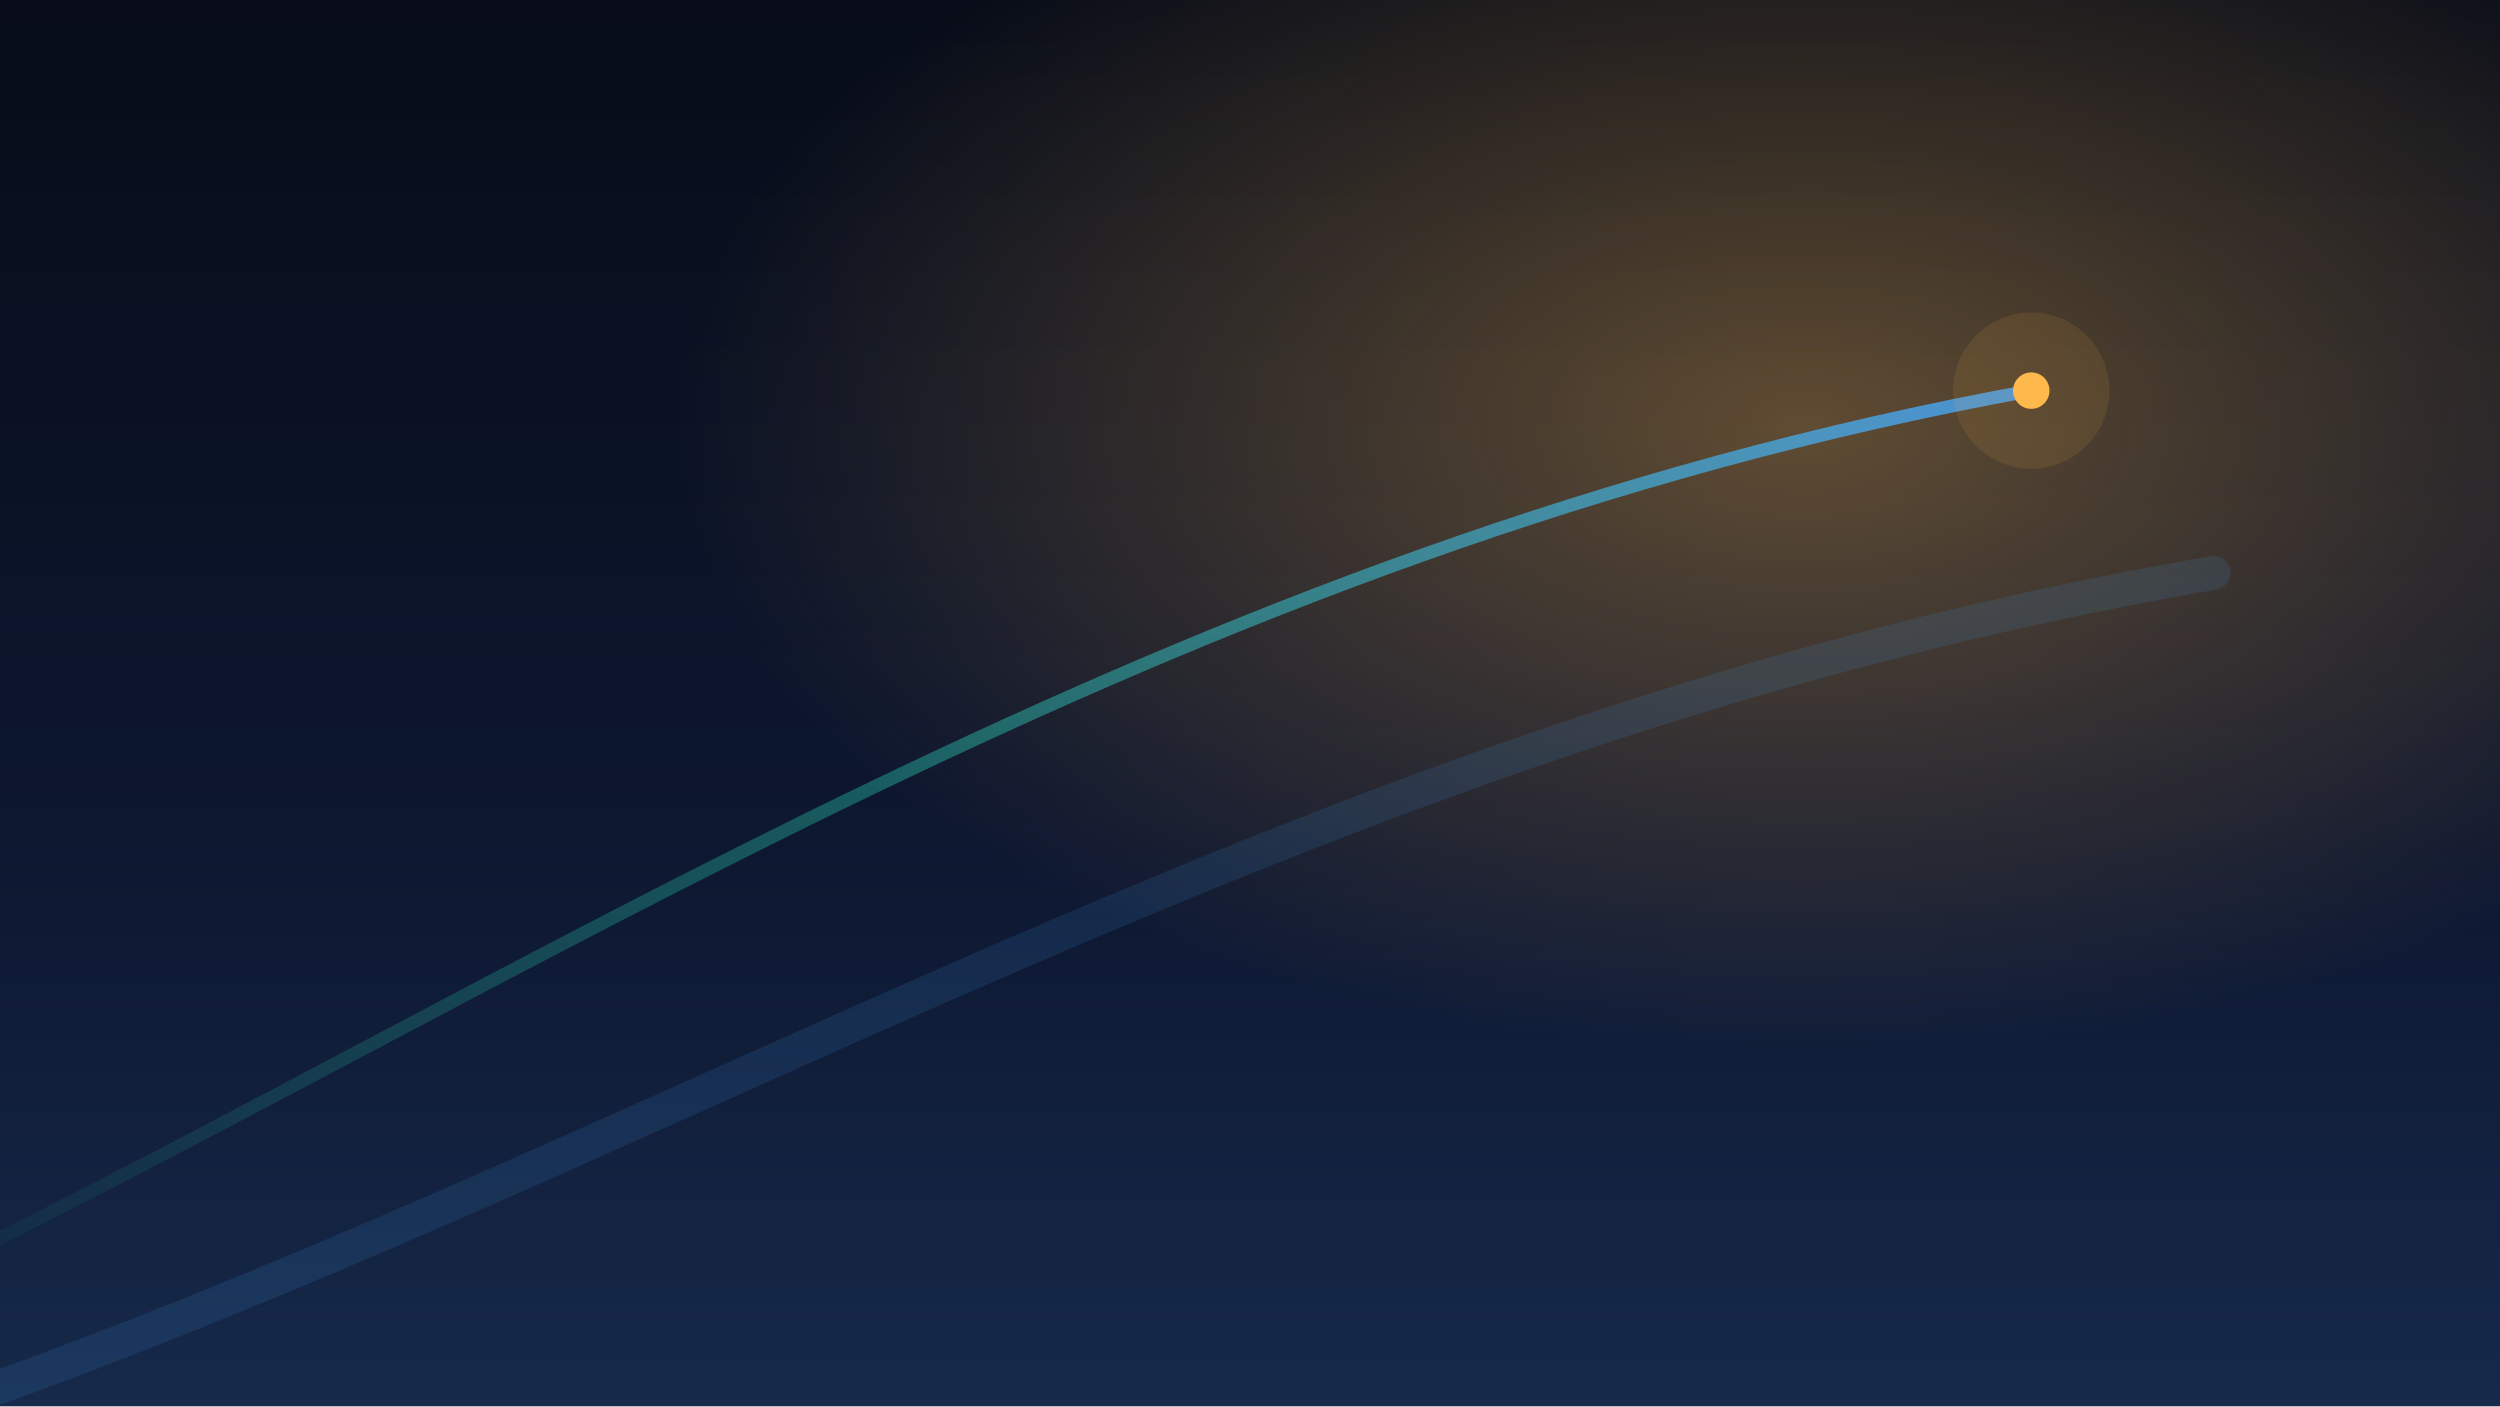
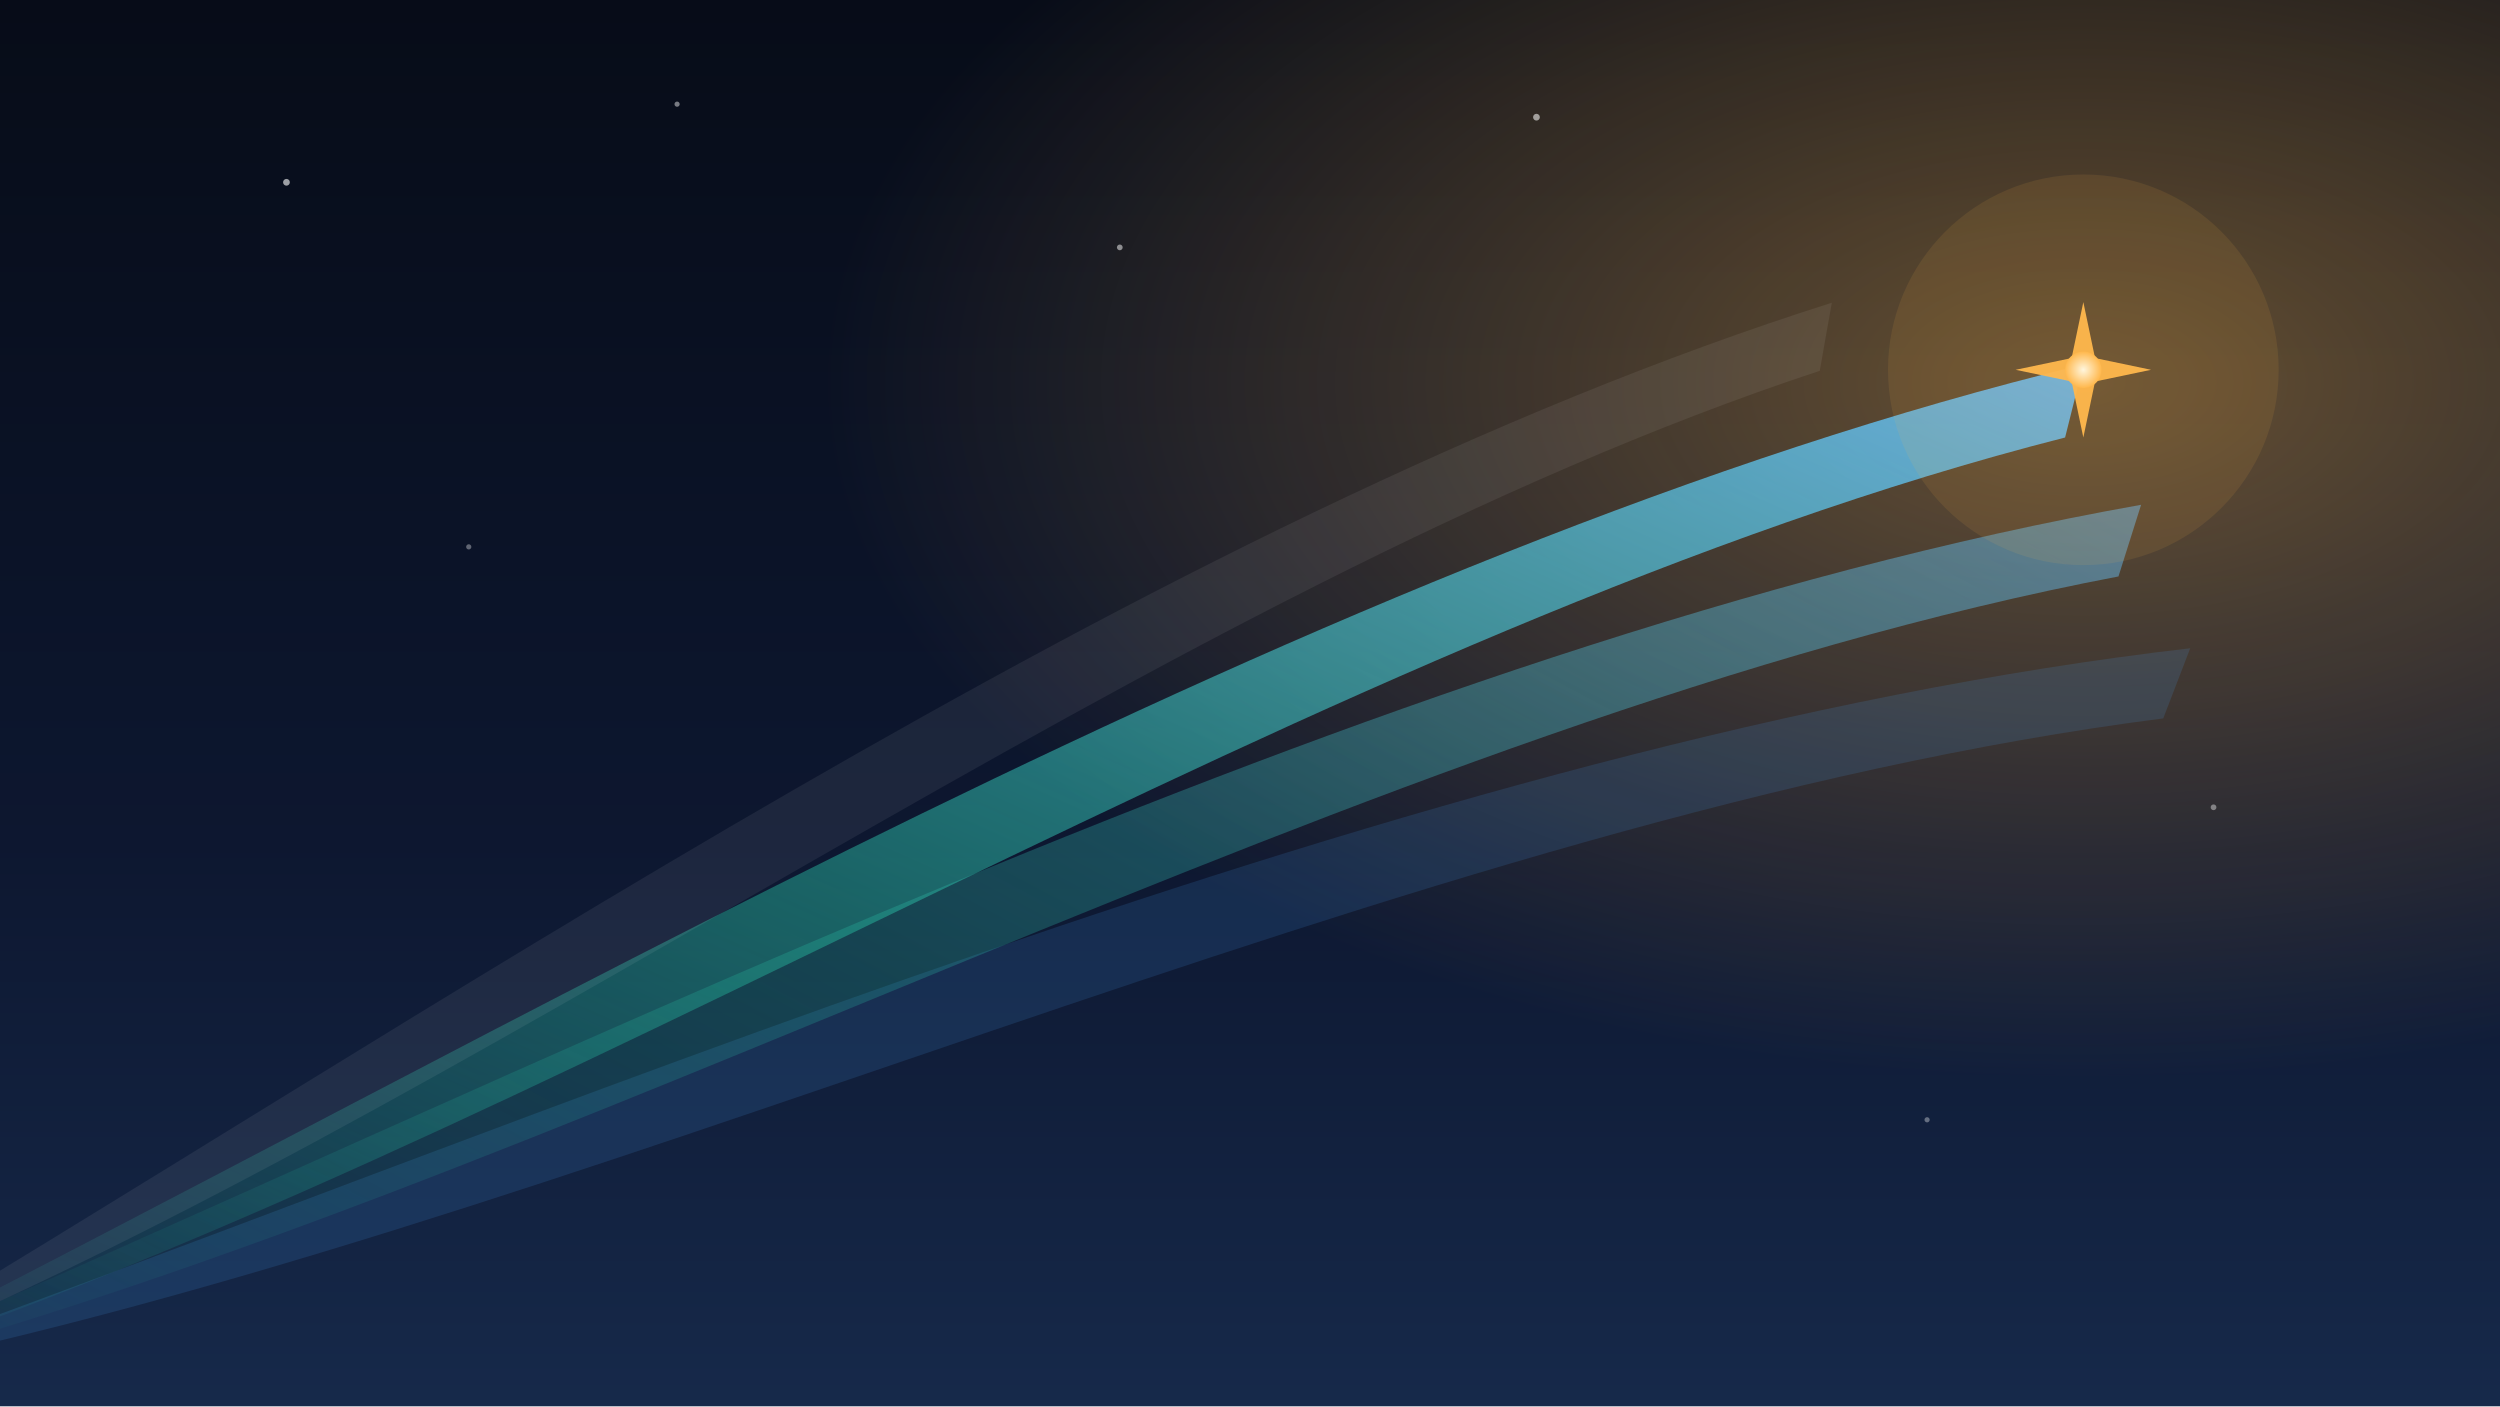
- <svg xmlns="http://www.w3.org/2000/svg" viewBox="0 0 1920 1080">
+ <svg xmlns="http://www.w3.org/2000/svg" xmlns:xlink="http://www.w3.org/1999/xlink" viewBox="0 0 1920 1080">
  <defs>
    <linearGradient id="sky" x1="0" y1="0" x2="0" y2="1">
      <stop offset="0" stop-color="#070c18" />
      <stop offset=".6" stop-color="#0d1730" />
      <stop offset="1" stop-color="#16294a" />
    </linearGradient>
-     <linearGradient id="arc" x1="0" y1="1" x2="1" y2="0">
-       <stop offset="0" stop-color="#2bd9b4" stop-opacity=".0" />
-       <stop offset=".5" stop-color="#2bd9b4" stop-opacity=".35" />
-       <stop offset="1" stop-color="#4aa8ff" stop-opacity=".8" />
+     <linearGradient id="wing" x1="0" y1="1" x2="1" y2="0">
+       <stop offset="0" stop-color="#2bd9b4" stop-opacity="0" />
+       <stop offset=".45" stop-color="#2bd9b4" stop-opacity=".38" />
+       <stop offset="1" stop-color="#6cc0ff" stop-opacity=".85" />
    </linearGradient>
-     <radialGradient id="sun" cx="0.72" cy="0.3" r="0.45">
-       <stop offset="0" stop-color="#ffb84d" stop-opacity=".35" />
+     <radialGradient id="sun" cx="0.83" cy="0.27" r="0.5">
+       <stop offset="0" stop-color="#ffb84d" stop-opacity=".38" />
      <stop offset="1" stop-color="#ffb84d" stop-opacity="0" />
    </radialGradient>
+     <radialGradient id="core">
+       <stop offset="0" stop-color="#fff6dd" />
+       <stop offset="1" stop-color="#ffb84d" />
+     </radialGradient>
+     <path id="swoop" d="M-140 1060 C 380 800 1020 420 1600 280 L 1586 336 C 1020 480 420 880 -140 1060 Z" />
  </defs>
  <rect width="1920" height="1080" fill="url(#sky)" />
  <rect width="1920" height="1080" fill="url(#sun)" />
-   <path d="M-100 1000 C 400 760 900 420 1560 300" fill="none" stroke="url(#arc)" stroke-width="10" stroke-linecap="round" />
-   <path d="M-100 1100 C 500 900 1000 560 1700 440" fill="none" stroke="#4aa8ff" stroke-opacity=".12" stroke-width="26" stroke-linecap="round" />
-   <circle cx="1560" cy="300" r="14" fill="#ffb84d" />
-   <circle cx="1560" cy="300" r="60" fill="#ffb84d" fill-opacity=".10" />
+   <g fill="#fff">
+     <circle cx="220" cy="140" r="2.6" opacity=".6" />
+     <circle cx="520" cy="80" r="2" opacity=".45" />
+     <circle cx="860" cy="190" r="2.2" opacity=".5" />
+     <circle cx="1180" cy="90" r="2.6" opacity=".55" />
+     <circle cx="1700" cy="620" r="2.2" opacity=".4" />
+     <circle cx="360" cy="420" r="2" opacity=".35" />
+     <circle cx="1480" cy="860" r="2" opacity=".35" />
+   </g>
+   <use xlink:href="#swoop" href="#swoop" fill="#4aa8ff" fill-opacity=".14" transform="rotate(7 -140 1060)" />
+   <use xlink:href="#swoop" href="#swoop" fill="url(#wing)" fill-opacity=".55" transform="rotate(3.5 -140 1060)" />
+   <use xlink:href="#swoop" href="#swoop" fill="url(#wing)" />
+   <use xlink:href="#swoop" href="#swoop" fill="#fff" fill-opacity=".07" transform="translate(-140 1060) rotate(-4) scale(.92) translate(140 -1060)" />
+   <circle cx="1600" cy="284" r="150" fill="#ffb84d" fill-opacity=".10" />
+   <path d="M1600 232 L1609 275 L1652 284 L1609 293 L1600 336 L1591 293 L1548 284 L1591 275 Z" fill="#ffb84d" opacity=".95" />
+   <circle cx="1600" cy="284" r="14" fill="url(#core)" />
</svg>
